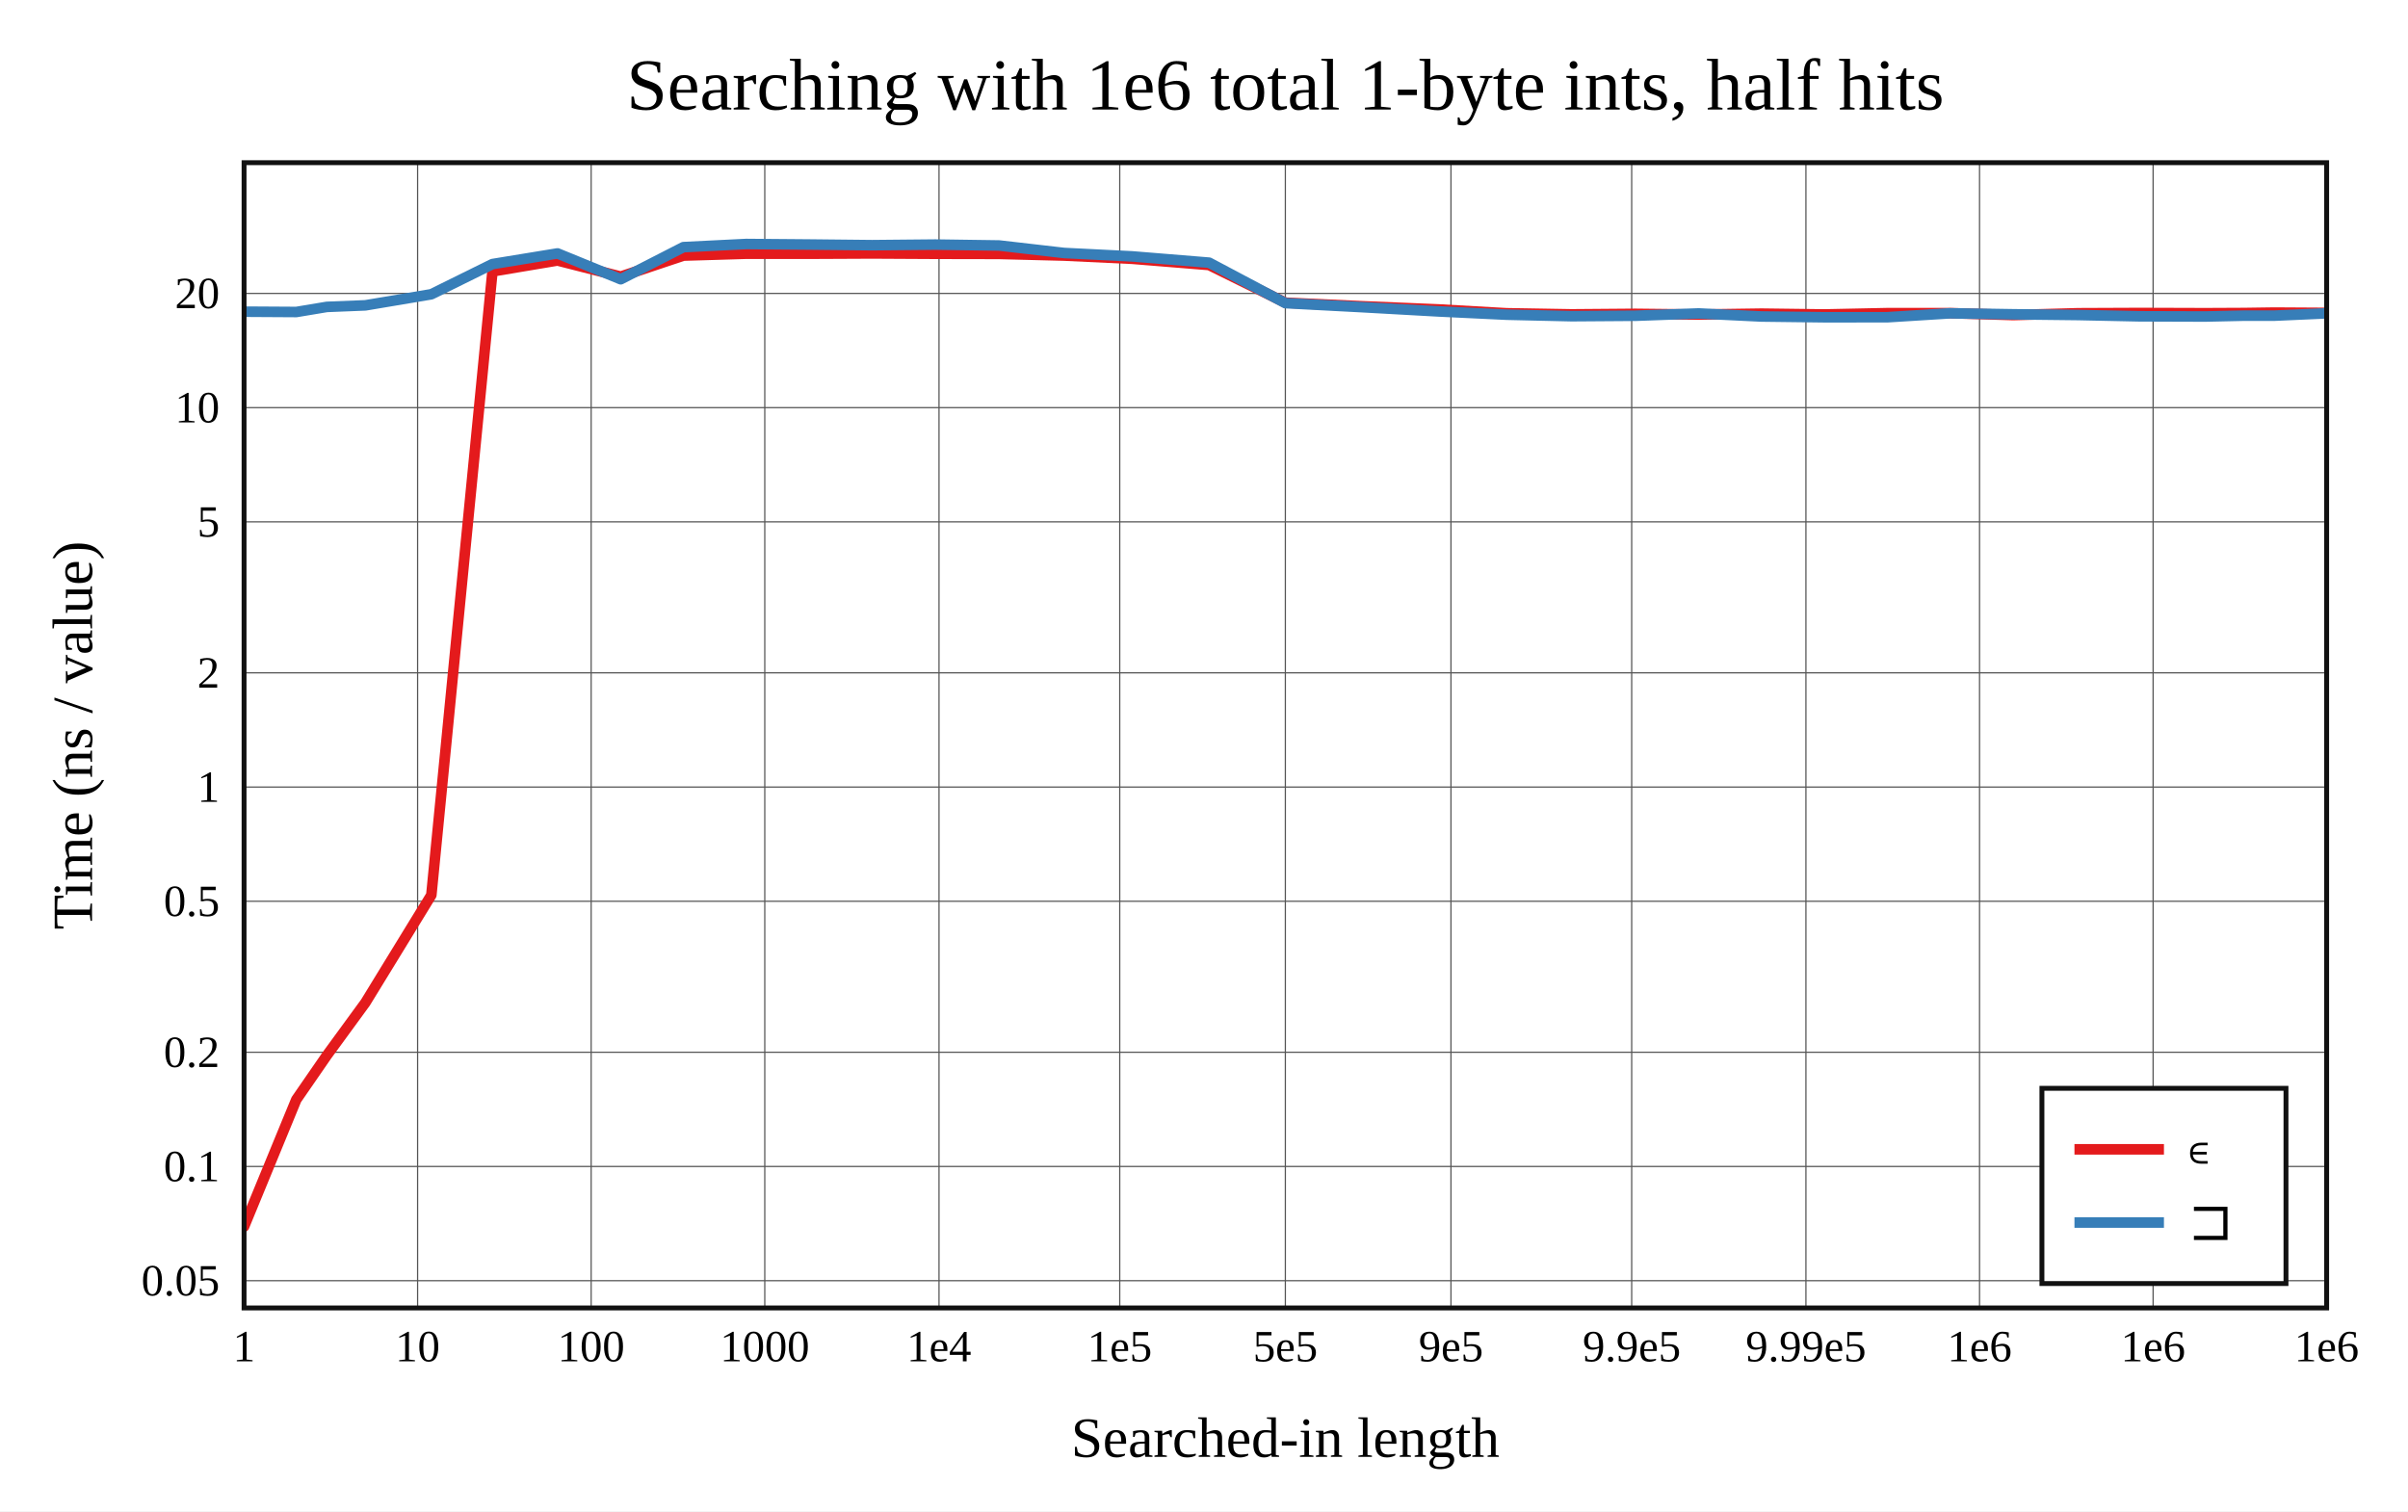
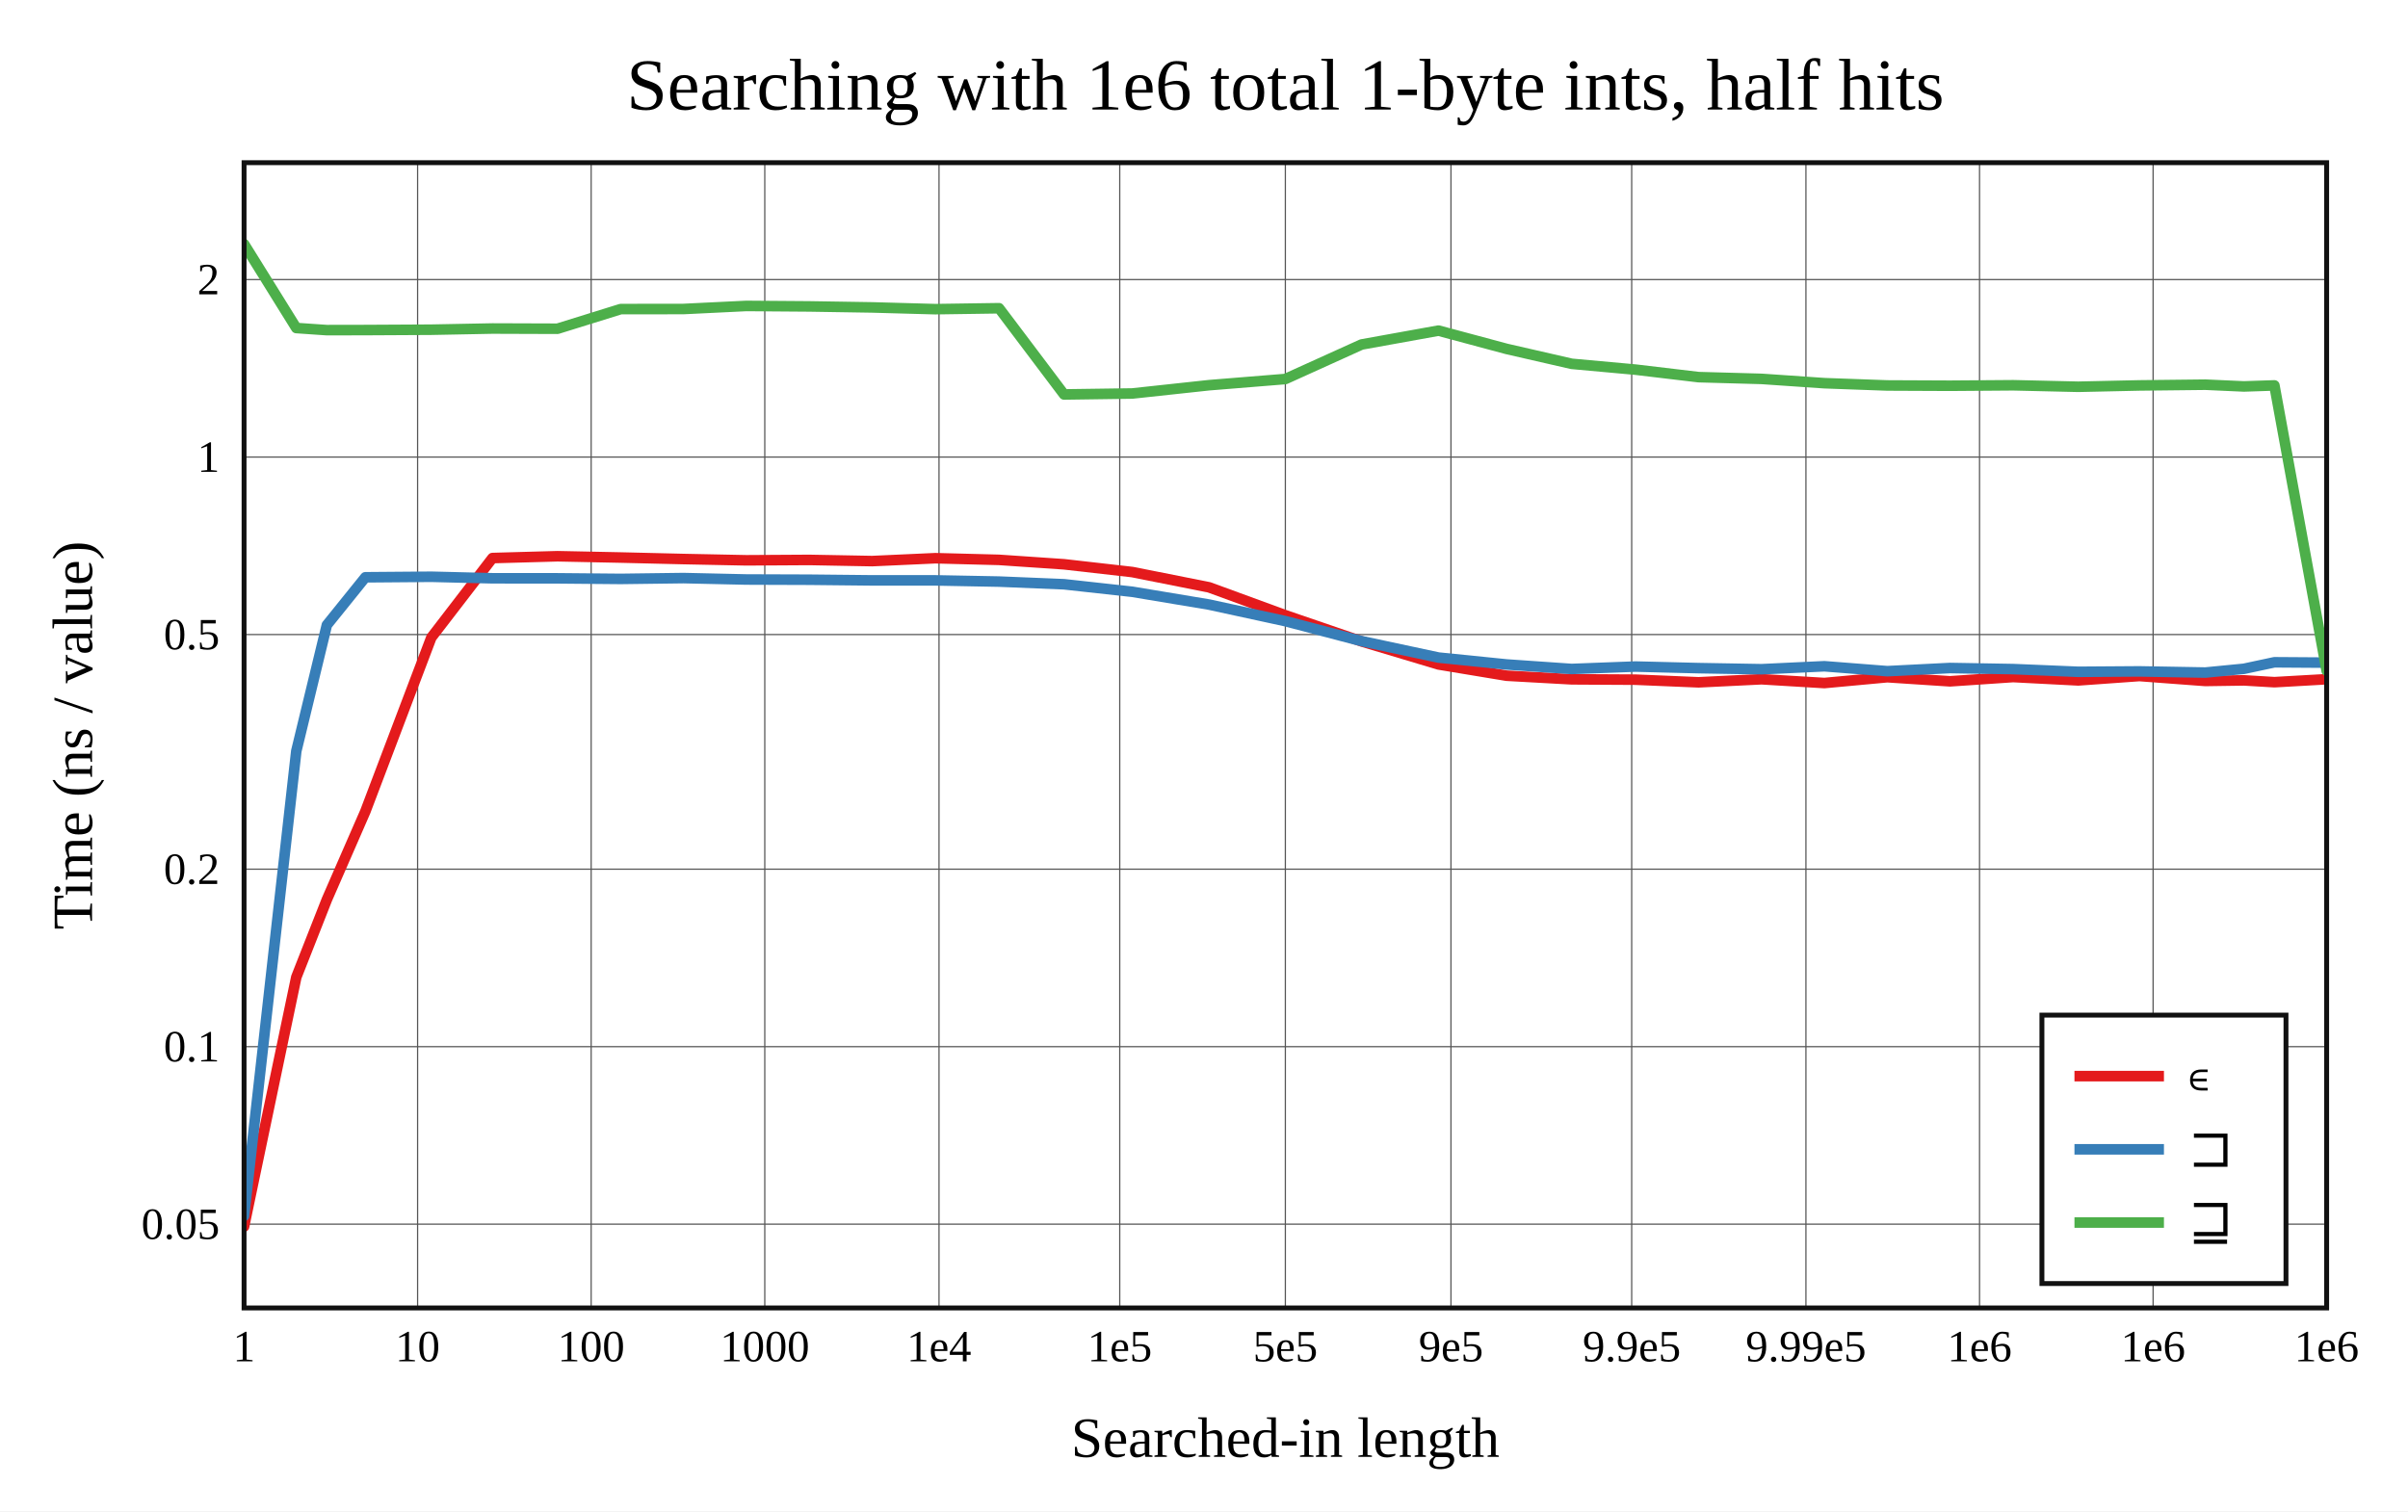
<svg xmlns="http://www.w3.org/2000/svg" viewBox="-60 -40 592 371.6" height="557.4" width="888">
  <g stroke-width="2.6" font-size="14px" text-anchor="middle">
    <defs>
      <clipPath id="clip">
        <rect x="0" y="0" width="512" height="281.6" />
      </clipPath>
    </defs>
    <rect fill="white" x="-60" y="-40" width="592" height="371.6" />
    <text dy="0.33em" font-size="18px" x="256" y="-19">Searching with 1e6 total 1-byte ints, half hits</text>
    <text dy="0.33em" x="256" y="313.6">Searched-in length</text>
    <text dy="0.33em" transform="rotate(-90)" x="-140.8" y="-42">Time (ns / value)</text>
    <g stroke-width="0.3" stroke="#555">
      <path d="M42.667 0v281.6" />
      <path d="M85.335 0v281.6" />
      <path d="M128.019 0v281.6" />
      <path d="M170.853 0v281.6" />
      <path d="M215.286 0v281.6" />
      <path d="M256 0v281.6" />
      <path d="M296.714 0v281.6" />
      <path d="M341.147 0v281.6" />
      <path d="M383.981 0v281.6" />
      <path d="M426.665 0v281.6" />
      <path d="M469.333 0v281.6" />
-       <path d="M0 274.901h512" />
-       <path d="M0 246.817h512" />
-       <path d="M0 218.733h512" />
-       <path d="M0 181.608h512" />
-       <path d="M0 153.524h512" />
-       <path d="M0 125.44h512" />
-       <path d="M0 88.315h512" />
-       <path d="M0 60.231h512" />
-       <path d="M0 32.147h512" />
+       <path d="M0 260.999h512" />
+       <path d="M0 217.357h512" />
+       <path d="M0 173.716h512" />
+       <path d="M0 116.024h512" />
+       <path d="M0 72.383h512" />
+       <path d="M0 28.741h512" />
    </g>
    <g font-size="11px">
      <text dy="0.33em" x="0" y="291.1">1</text>
      <text dy="0.33em" x="42.667" y="291.1">10</text>
      <text dy="0.33em" x="85.335" y="291.1">100</text>
      <text dy="0.33em" x="128.019" y="291.1">1000</text>
      <text dy="0.33em" x="170.853" y="291.1">1e4</text>
      <text dy="0.33em" x="215.286" y="291.1">1e5</text>
      <text dy="0.33em" x="256" y="291.1">5e5</text>
      <text dy="0.33em" x="296.714" y="291.1">9e5</text>
      <text dy="0.33em" x="341.147" y="291.1">9.9e5</text>
      <text dy="0.33em" x="383.981" y="291.1">9.99e5</text>
      <text dy="0.33em" x="426.665" y="291.1">1e6</text>
      <text dy="0.33em" x="469.333" y="291.1">1e6</text>
      <text dy="0.33em" x="512" y="291.1">1e6</text>
      <g text-anchor="end">
-         <text dy="0.33em" x="-6" y="274.901">0.05</text>
-         <text dy="0.33em" x="-6" y="246.817">0.1</text>
-         <text dy="0.33em" x="-6" y="218.733">0.2</text>
-         <text dy="0.33em" x="-6" y="181.608">0.5</text>
-         <text dy="0.33em" x="-6" y="153.524">1</text>
-         <text dy="0.33em" x="-6" y="125.44">2</text>
-         <text dy="0.33em" x="-6" y="88.315">5</text>
-         <text dy="0.33em" x="-6" y="60.231">10</text>
-         <text dy="0.33em" x="-6" y="32.147">20</text>
+         <text dy="0.33em" x="-6" y="260.999">0.05</text>
+         <text dy="0.33em" x="-6" y="217.357">0.1</text>
+         <text dy="0.33em" x="-6" y="173.716">0.2</text>
+         <text dy="0.33em" x="-6" y="116.024">0.5</text>
+         <text dy="0.33em" x="-6" y="72.383">1</text>
+         <text dy="0.33em" x="-6" y="28.741">2</text>
      </g>
    </g>
    <g clip-path="url(#clip)" fill="none" stroke-linecap="round" stroke-linejoin="round">
-       <path stroke="#e41a1c" d="M0 261.6L12.844 230.383L20.357 219.5L29.823 206.545L46.045 180.077L61.072 26.732L77.065 24.05L92.601 28.008L108.016 22.847L123.482 22.38L138.935 22.388L154.411 22.315L169.948 22.4L185.615 22.43L201.596 22.84L218.355 23.631L237.252 25.162L256 34.425L274.748 35.299L293.645 36.085L310.404 37.029L326.385 37.298L342.052 37.175L357.589 37.338L373.065 37.124L388.518 37.32L403.984 37L419.399 36.994L434.935 37.465L450.928 37.024L465.955 36.963L482.177 37.013L491.643 36.969L499.156 36.864L512 36.939" />
-       <path stroke="#377eb8" d="M0 36.637L12.844 36.714L20.357 35.461L29.823 35.081L46.045 32.353L61.072 24.93L77.065 22.315L92.601 28.661L108.016 20.769L123.482 20L138.935 20.126L154.411 20.288L169.948 20.142L185.615 20.365L201.596 22.205L218.355 23.044L237.252 24.586L256 34.532L274.748 35.521L293.645 36.573L310.404 37.377L326.385 37.745L342.052 37.636L357.589 37.071L373.065 37.82L388.518 38.009L403.984 38.001L419.399 37.037L434.935 37.278L450.928 37.457L465.955 37.774L482.177 37.825L491.643 37.615L499.156 37.615L512 37.04" />
+       <path stroke="#e41a1c" d="M0 261.6L12.844 200.274L20.357 181.201L29.823 159.51L46.045 116.755L61.072 97.216L77.065 96.771L92.601 97.089L108.016 97.459L123.482 97.771L138.935 97.678L154.411 97.964L169.948 97.256L185.615 97.663L201.596 98.75L218.355 100.657L237.252 104.415L256 111.28L274.748 117.708L293.645 123.373L310.404 126.147L326.385 127.034L342.052 127.122L357.589 127.77L373.065 127.014L388.518 127.947L403.984 126.513L419.399 127.522L434.935 126.472L450.928 127.296L465.955 126.222L482.177 127.432L491.643 127.292L499.156 127.737L512 127.009" />
+       <path stroke="#377eb8" d="M0 258.972L12.844 144.681L20.357 113.688L29.823 101.946L46.045 101.815L61.072 102.191L77.065 102.203L92.601 102.344L108.016 102.144L123.482 102.491L138.935 102.543L154.411 102.705L169.948 102.706L185.615 103.003L201.596 103.662L218.355 105.507L237.252 108.658L256 112.727L274.748 117.647L293.645 121.685L310.404 123.383L326.385 124.488L342.052 123.897L357.589 124.283L373.065 124.552L388.518 123.822L403.984 125.031L419.399 124.255L434.935 124.522L450.928 125.187L465.955 125.085L482.177 125.371L491.643 124.45L499.156 122.846L512 122.93" />
+       <path stroke="#4daf4a" d="M0 20L12.844 40.656L20.357 41.173L29.823 41.156L46.045 41.068L61.072 40.777L77.065 40.831L92.601 36L108.016 35.979L123.482 35.226L138.935 35.342L154.411 35.588L169.948 36.018L185.615 35.789L201.596 56.987L218.355 56.753L237.252 54.713L256 53.194L274.748 44.703L293.645 41.293L310.404 45.792L326.385 49.456L342.052 50.883L357.589 52.731L373.065 53.161L388.518 54.22L403.984 54.779L419.399 54.848L434.935 54.73L450.928 55.1L465.955 54.769L482.177 54.589L491.643 55.017L499.156 54.769L512 124.932" />
    </g>
    <rect stroke-width="1.2" stroke="#111" fill="none" x="0" y="0" width="512" height="281.6" />
-     <g transform="translate(442,227.6)" text-anchor="start" font-size="13px">
-       <rect stroke-width="1.2" stroke="#111" fill="white" x="0" y="0" width="60" height="48" />
+     <g transform="translate(442,209.6)" text-anchor="start" font-size="13px">
+       <rect stroke-width="1.2" stroke="#111" fill="white" x="0" y="0" width="60" height="66" />
      <path stroke="#e41a1c" d="M8 15h22" />
      <path stroke="#377eb8" d="M8 33h22" />
+       <path stroke="#4daf4a" d="M8 51h22" />
      <text dy="0.33em" x="36" y="15">∊</text>
      <text dy="0.33em" x="36" y="33">⊐</text>
+       <text dy="0.33em" x="36" y="51">⊒</text>
    </g>
  </g>
</svg>
